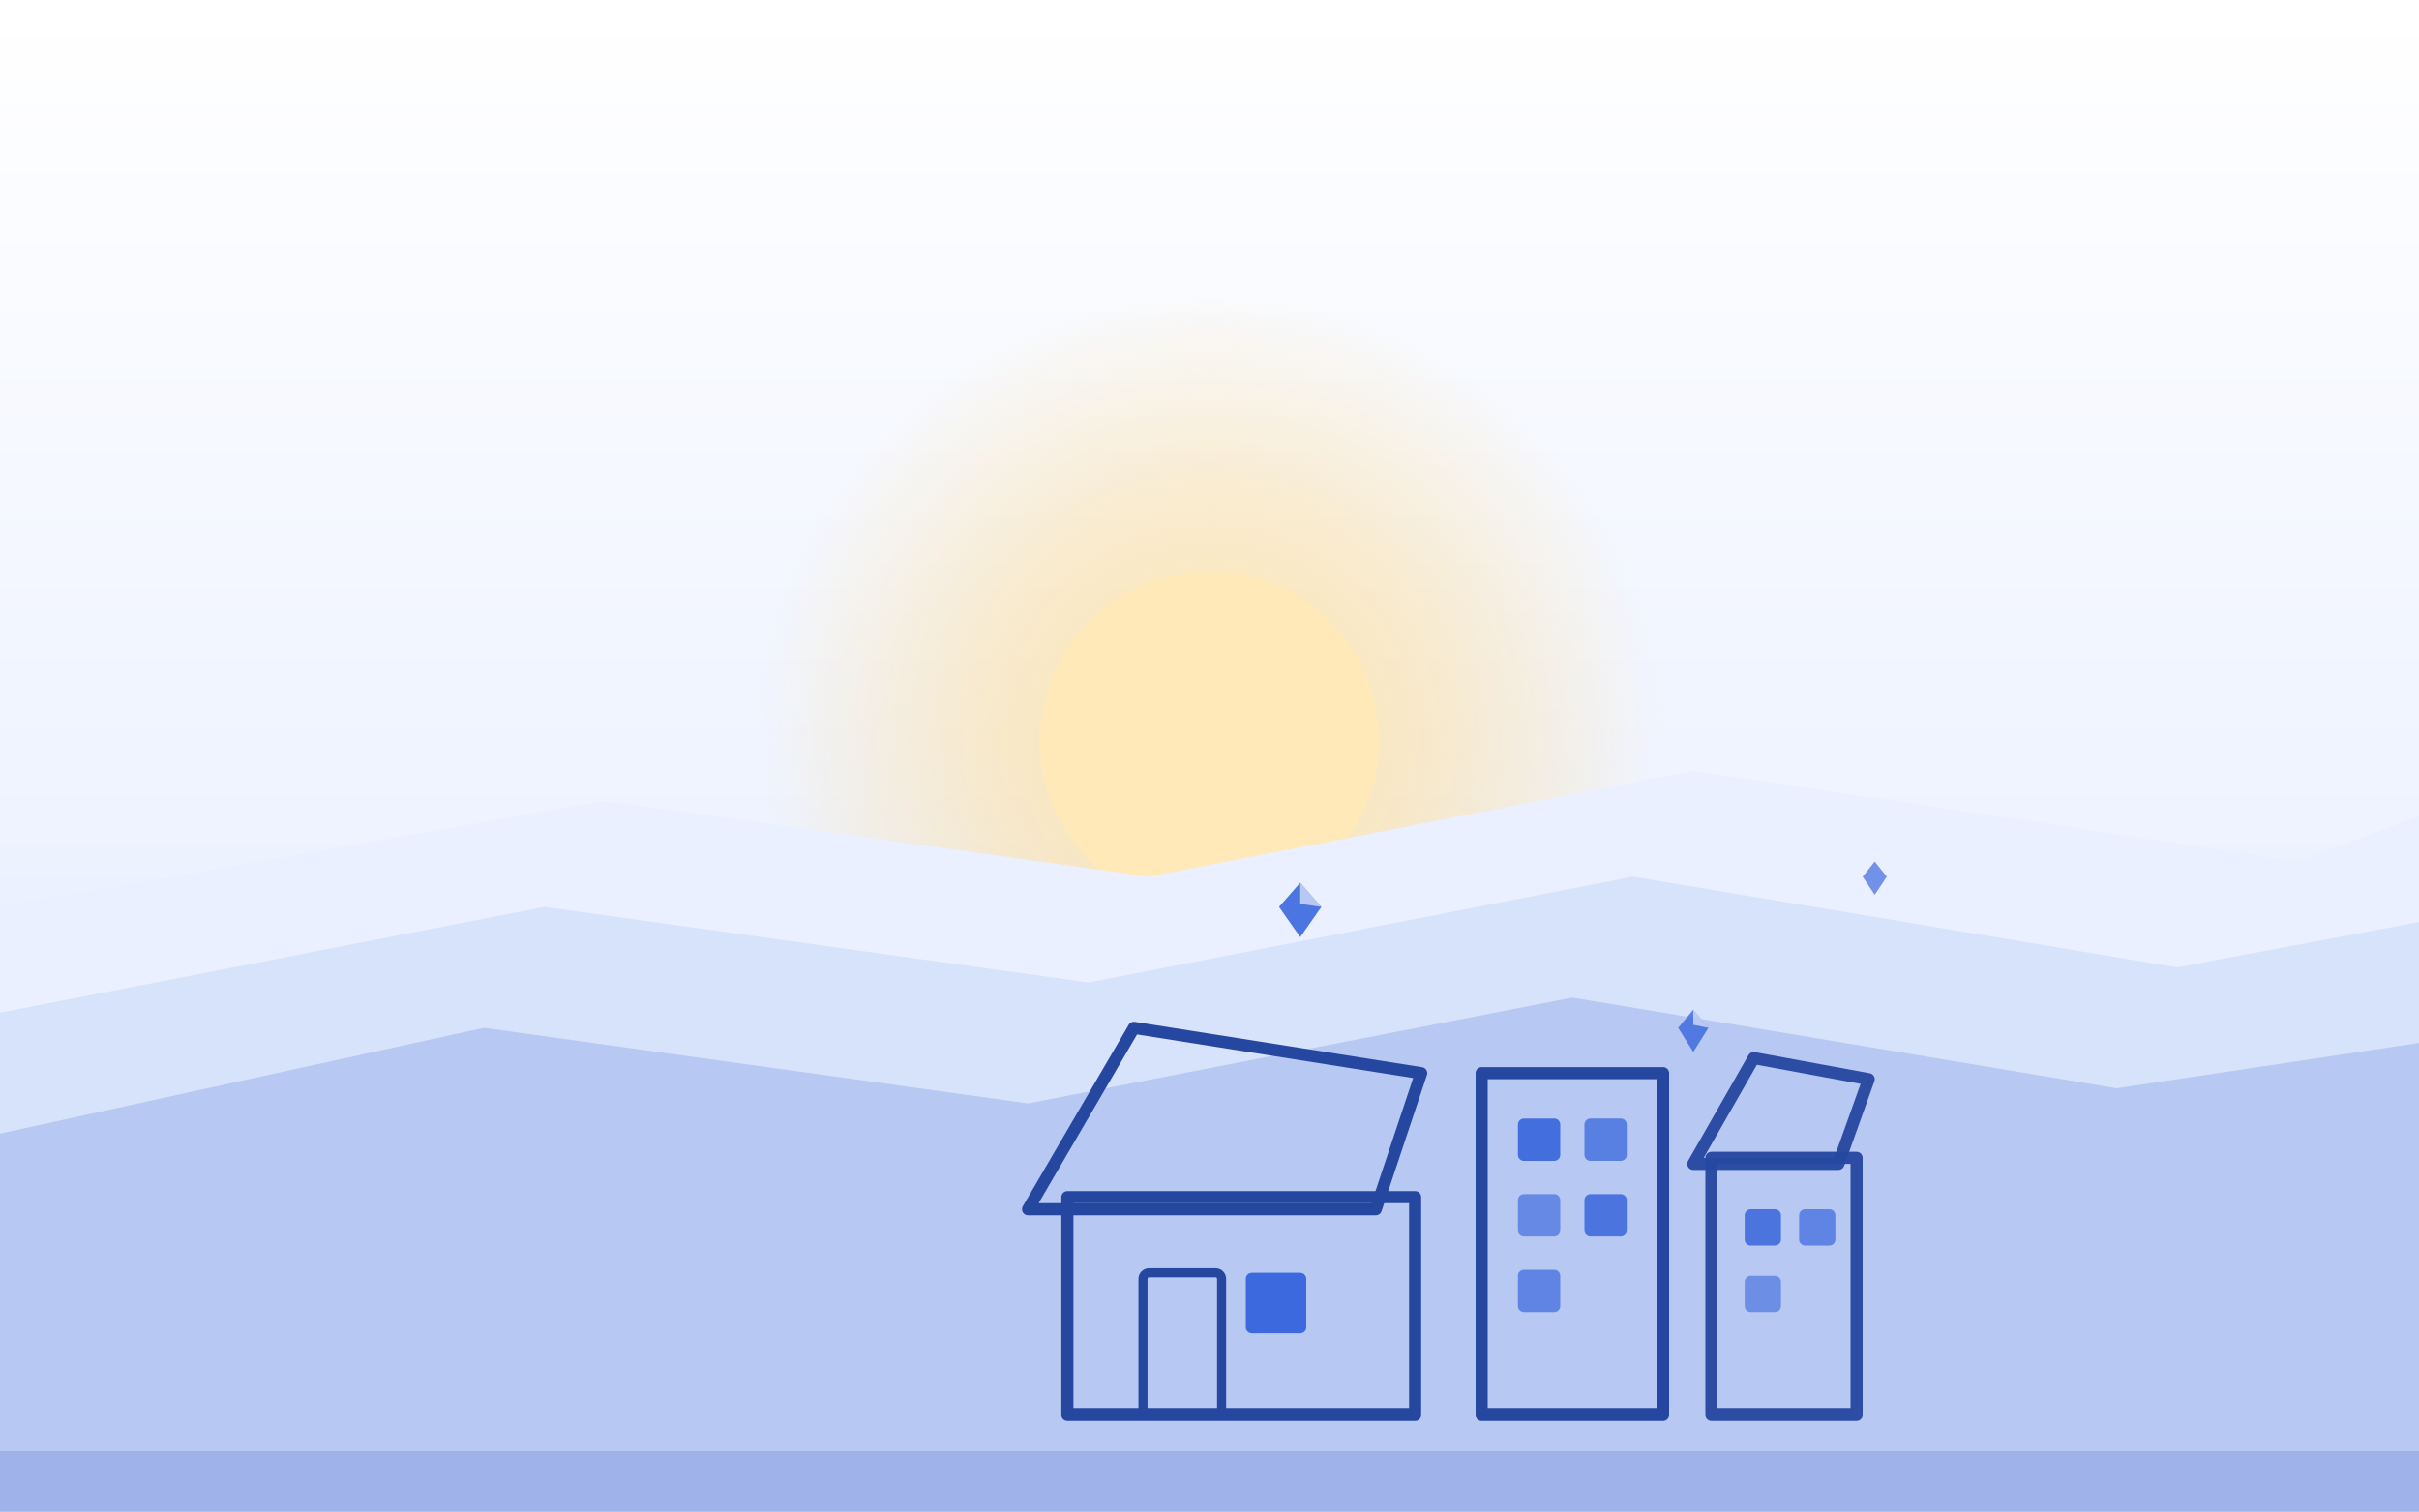
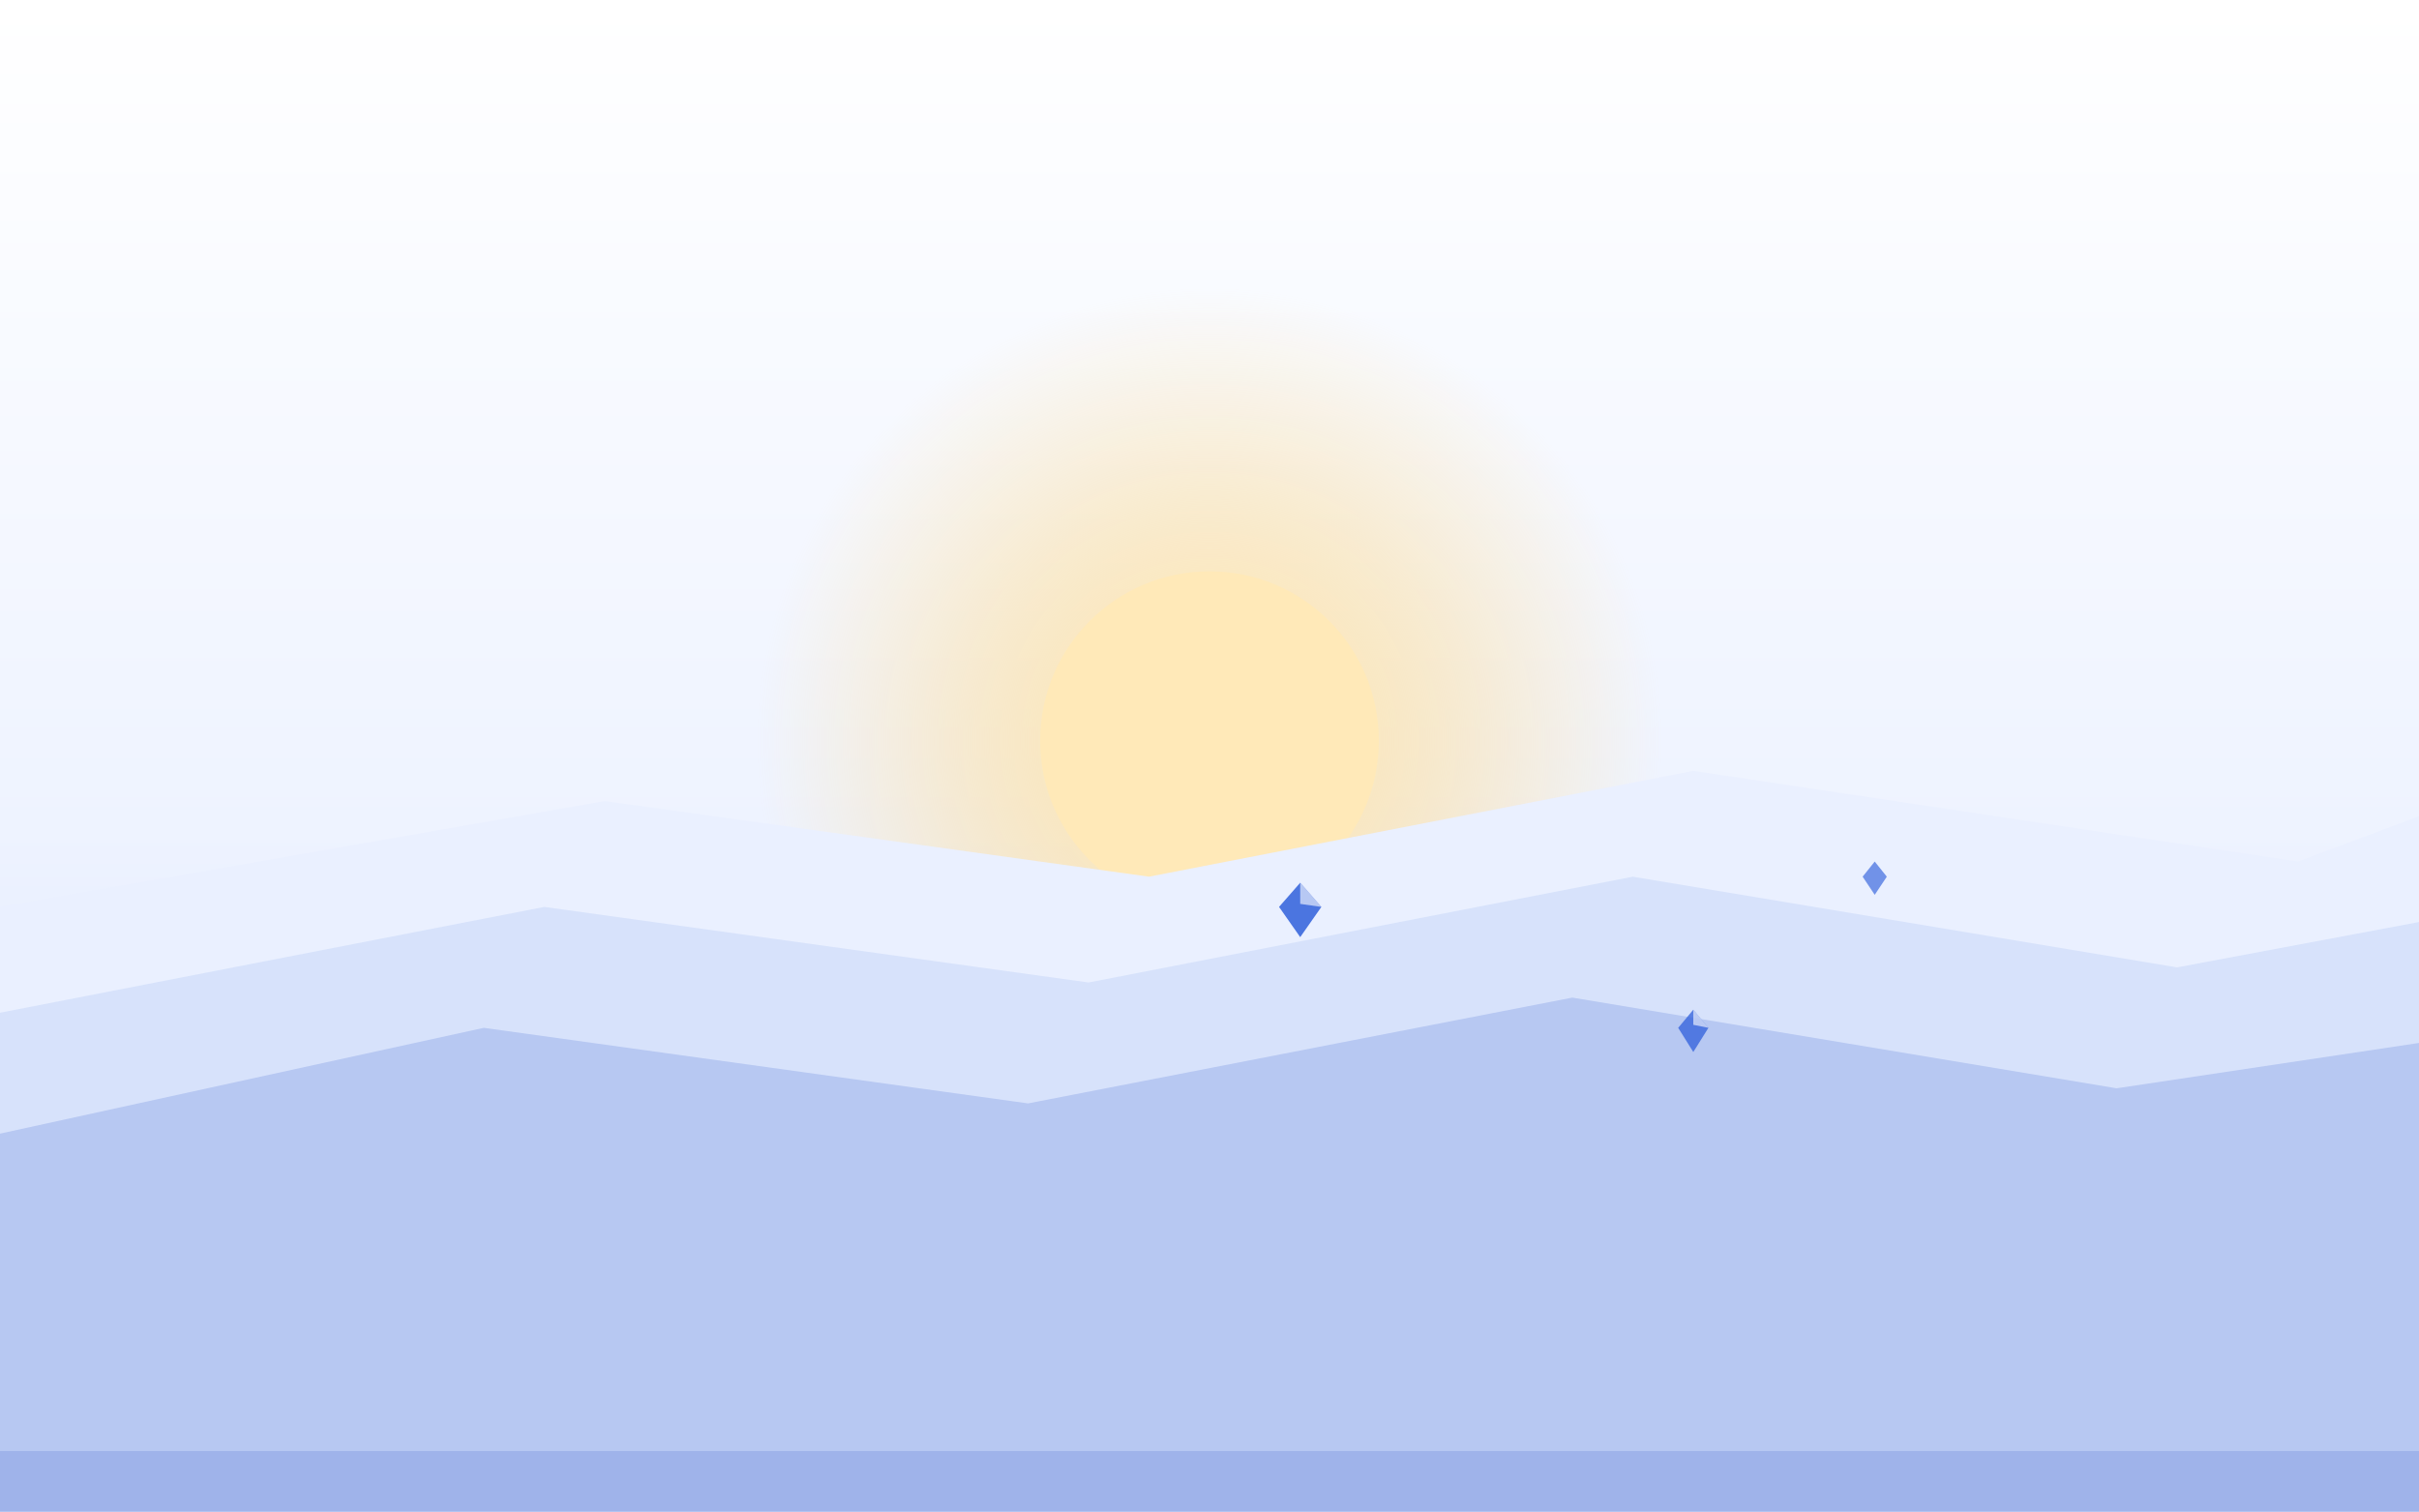
<svg xmlns="http://www.w3.org/2000/svg" width="800" height="500" viewBox="0 0 800 500" role="img" preserveAspectRatio="xMidYMid slice">
  <defs>
    <linearGradient id="ai-light-sky" x1="0" y1="0" x2="0" y2="1">
      <stop offset="0%" stop-color="#ffffff" />
      <stop offset="55%" stop-color="#eef3ff" />
      <stop offset="100%" stop-color="#cfddfa" />
    </linearGradient>
    <radialGradient id="ai-light-glow" cx="50%" cy="50%" r="50%">
      <stop offset="0%" stop-color="#ffe9b8" stop-opacity="1" />
      <stop offset="60%" stop-color="#ffd98a" stop-opacity="0.35" />
      <stop offset="100%" stop-color="#ffd98a" stop-opacity="0" />
    </radialGradient>
  </defs>
  <rect width="800" height="500" fill="url(#ai-light-sky)" />
  <circle cx="400" cy="245" r="150" fill="url(#ai-light-glow)" />
  <circle cx="400" cy="245" r="56" fill="#ffe9b8" />
  <path d="M0,300 L200,265 L380,290 L560,255 L760,285 L800,270 L800,500 L0,500 Z" fill="#eaf0ff" />
  <path d="M0,335 L180,300 L360,325 L540,290 L720,320 L800,305 L800,500 L0,500 Z" fill="#d7e2fb" />
  <path d="M0,375 L160,340 L340,365 L520,330 L700,360 L800,345 L800,500 L0,500 Z" fill="#b7c8f2" />
  <rect x="0" y="480" width="800" height="20" fill="#9fb3ea" />
-   <g transform="translate(90,25)">
-     <g fill="none" stroke="#2547a0" stroke-width="4" stroke-linejoin="round">
-       <polygon points="250,375 285,315 380,330 365,375" />
-       <rect x="263" y="371" width="115" height="72" />
-       <rect x="288" y="396" width="26" height="47" rx="2" stroke-width="3" />
-       <rect x="400" y="330" width="60" height="113" />
-       <polygon points="470,360 490,325 528,332 518,360" opacity="0.95" />
-       <rect x="476" y="358" width="48" height="85" opacity="0.95" />
-     </g>
-     <g fill="#2f5fdb">
-       <rect x="322" y="396" width="20" height="20" rx="2" opacity="0.9" />
-       <rect x="412" y="345" width="14" height="14" rx="2" opacity="0.85" />
-       <rect x="434" y="345" width="14" height="14" rx="2" opacity="0.7" />
-       <rect x="412" y="370" width="14" height="14" rx="2" opacity="0.6" />
-       <rect x="434" y="370" width="14" height="14" rx="2" opacity="0.8" />
-       <rect x="412" y="395" width="14" height="14" rx="2" opacity="0.65" />
-       <rect x="487" y="375" width="12" height="12" rx="2" opacity="0.8" />
-       <rect x="505" y="375" width="12" height="12" rx="2" opacity="0.65" />
-       <rect x="487" y="397" width="12" height="12" rx="2" opacity="0.55" />
-     </g>
-   </g>
  <g fill="#2f5fdb">
    <g transform="translate(430,300)">
      <polygon points="0,-8 7,0 0,10 -7,0" opacity="0.85" />
      <polygon points="0,-8 7,0 0,-1" fill="#ffffff" opacity="0.6" />
    </g>
    <g transform="translate(560,340)">
      <polygon points="0,-6 5,0 0,8 -5,0" opacity="0.75" />
      <polygon points="0,-6 5,0 0,-1" fill="#ffffff" opacity="0.6" />
    </g>
    <g transform="translate(620,290)">
      <polygon points="0,-5 4,0 0,6 -4,0" opacity="0.65" />
    </g>
  </g>
</svg>
